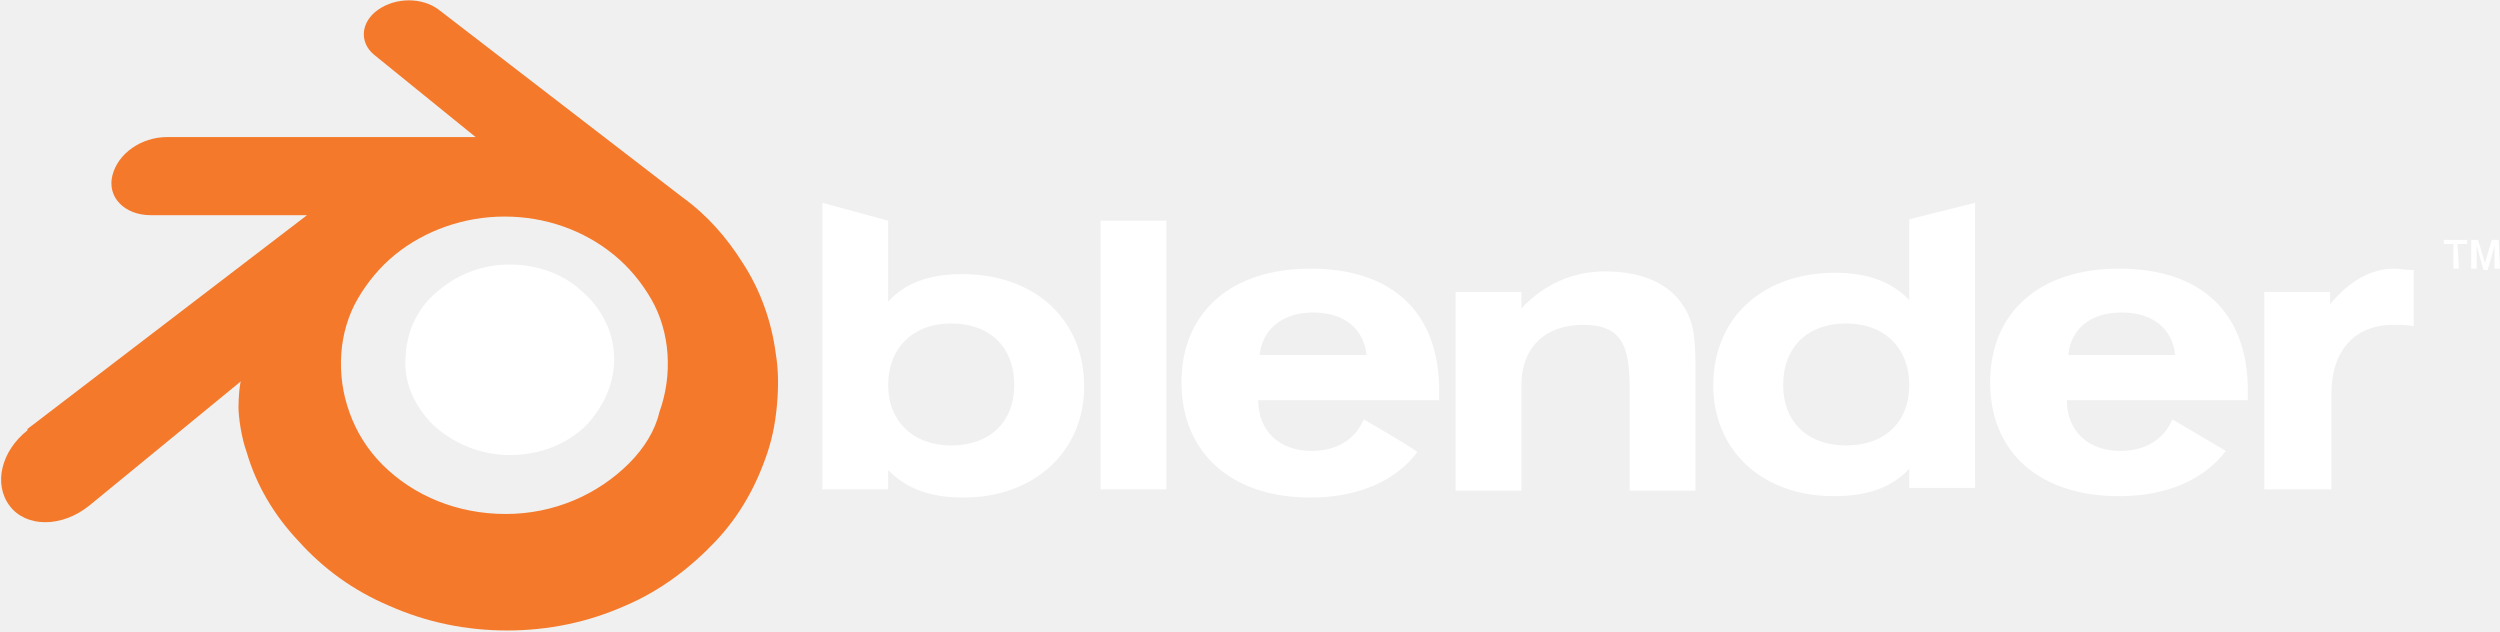
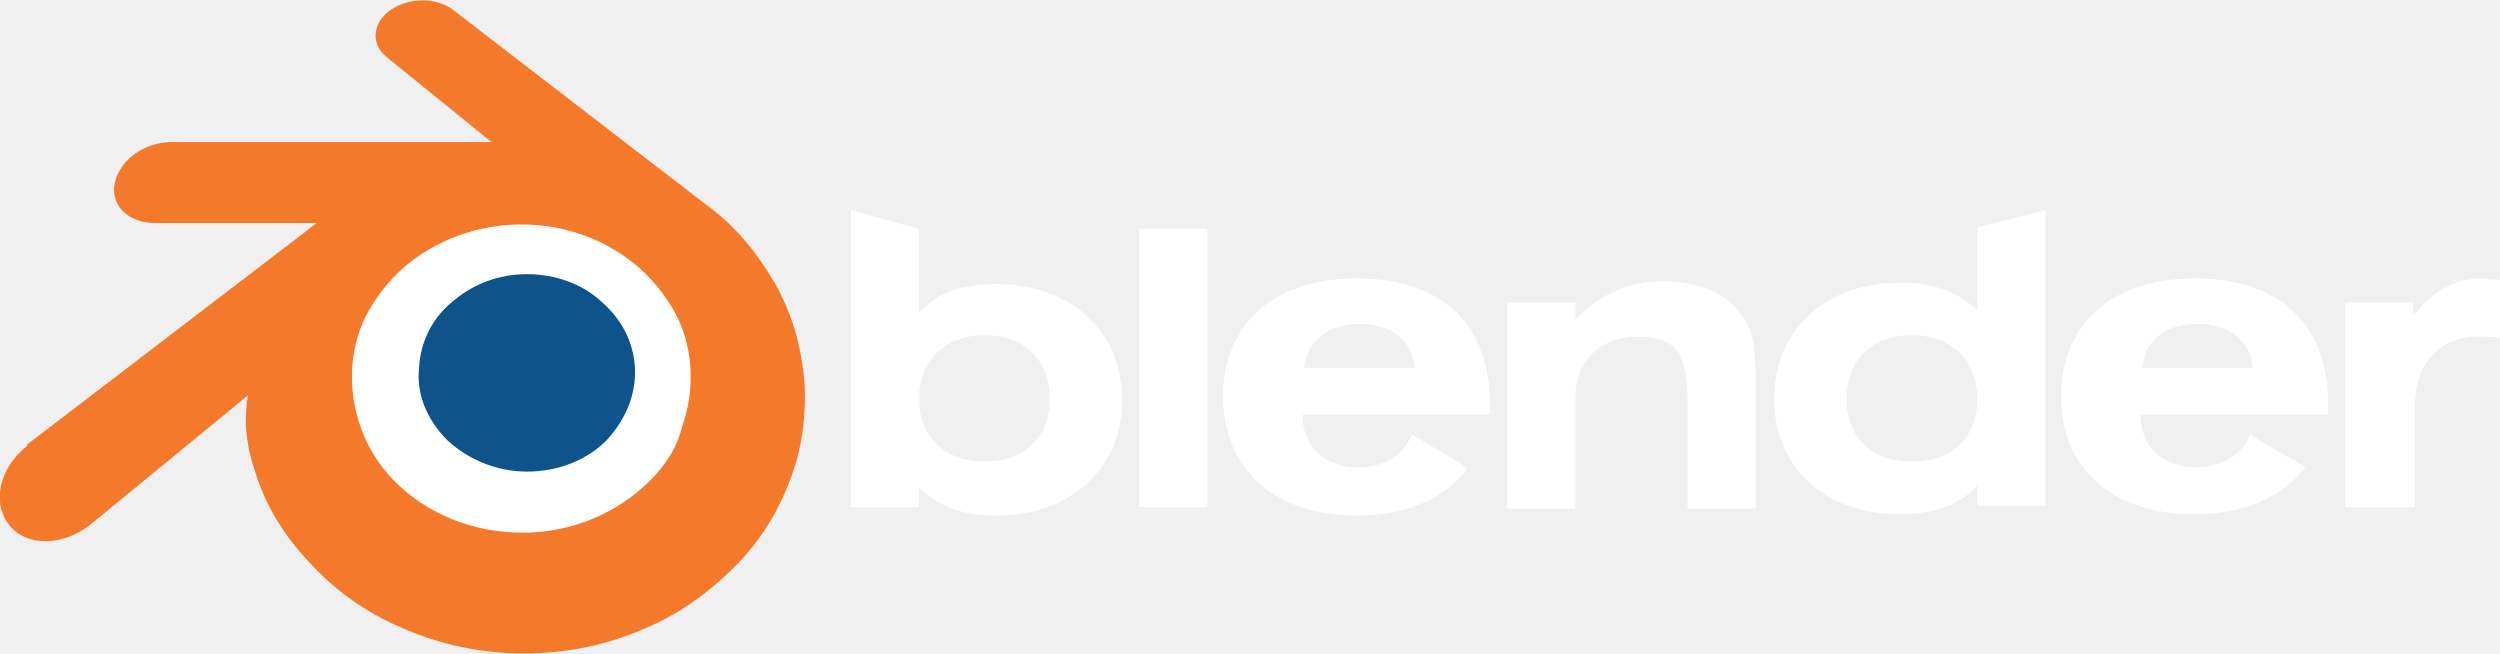
- <svg xmlns="http://www.w3.org/2000/svg" version="1.1" id="Layer_1" x="0px" y="0px" viewBox="0 0 182.4 46.1" style="enable-background:new 0 0 182.4 46.1;" xml:space="preserve">
+ <svg xmlns="http://www.w3.org/2000/svg" version="1.1" id="Layer_1" x="0px" y="0px" viewBox="0 0 176 46" style="enable-background:new 0 0 176 46;" xml:space="preserve">
  <style type="text/css">
	.st0{fill:#FFFFFF;}
- 	.st1{fill:#F4792B;}
+ 	.st1{fill:#0E548B;}
+ 	.st2{fill:#F4792B;}
</style>
-   <path class="st0" d="M29.6,25.9c0.1-1.9,1-3.6,2.4-4.7c1.4-1.2,3.2-1.9,5.2-1.9c2,0,3.9,0.7,5.2,1.9c1.4,1.2,2.3,2.8,2.4,4.7  c0.1,1.9-0.7,3.7-2,5.1c-1.4,1.4-3.4,2.2-5.6,2.2S33,32.3,31.6,31C30.2,29.6,29.4,27.8,29.6,25.9z" />
-   <path class="st1" d="M17.4,29.7c0,0.7,0.2,2.2,0.6,3.3c0.7,2.4,2,4.6,3.8,6.5c1.8,2,4,3.6,6.6,4.7c2.7,1.2,5.6,1.8,8.6,1.8  c3,0,5.9-0.6,8.6-1.8c2.6-1.1,4.8-2.8,6.6-4.7c1.8-1.9,3-4.1,3.8-6.5c0.4-1.2,0.6-2.4,0.7-3.6c0.1-1.2,0.1-2.4-0.1-3.6  c-0.3-2.3-1.1-4.6-2.4-6.6c-1.2-1.9-2.6-3.5-4.4-4.8l0,0L32,0.7c0,0,0,0,0,0c-1.2-0.9-3.1-0.9-4.4,0c-1.3,0.9-1.4,2.4-0.3,3.3l0,0  l7.4,6l-22.5,0h0c-1.9,0-3.6,1.2-4,2.8c-0.4,1.6,0.9,2.9,2.8,2.9l0,0l11.4,0L2,31.3L2,31.4c-1.9,1.5-2.5,3.9-1.3,5.5  c1.2,1.6,3.8,1.6,5.8,0l11.1-9.1C17.5,27.8,17.4,29,17.4,29.7z M45.9,33.8c-2.3,2.3-5.5,3.7-9,3.7c-3.5,0-6.7-1.3-9-3.6  c-1.1-1.1-1.9-2.4-2.4-3.8c-0.5-1.4-0.7-2.8-0.6-4.3c0.1-1.4,0.5-2.8,1.2-4c0.7-1.2,1.6-2.3,2.7-3.2c2.2-1.8,5.1-2.8,8-2.8  c3,0,5.8,1,8,2.8c1.1,0.9,2,2,2.7,3.2c0.7,1.2,1.1,2.6,1.2,4c0.1,1.5-0.1,2.9-0.6,4.3C47.8,31.4,47,32.7,45.9,33.8z" />
-   <path class="st0" d="M150.9,25.9c0.2-1.9,1.6-3.1,3.9-3.1c2.3,0,3.7,1.2,3.9,3.1H150.9z M158.5,30.6c-0.6,1.4-1.9,2.3-3.8,2.3  c-2.3,0-3.9-1.4-3.9-3.7H164v-0.7c0-5.7-3.4-8.9-9.4-8.9c-5.8,0-9.4,3.2-9.4,8.3c0,5.1,3.6,8.3,9.4,8.3c3.5,0,6.2-1.2,7.8-3.3  L158.5,30.6z M91.9,25.9c0.2-1.9,1.7-3.1,3.9-3.1c2.3,0,3.7,1.2,3.9,3.1H91.9z M99.5,30.6c-0.6,1.4-1.9,2.3-3.8,2.3  c-2.3,0-3.9-1.4-3.9-3.7H105v-0.7c0-5.7-3.4-8.9-9.4-8.9c-5.8,0-9.4,3.2-9.4,8.3c0,5.1,3.6,8.4,9.4,8.4c3.5,0,6.2-1.2,7.8-3.3  C103.5,32.9,99.5,30.6,99.5,30.6z M80.3,16.1h4.8v19.6h-4.8V16.1z M106.2,21.3h4.8v1.2c1.7-1.8,3.8-2.7,6.1-2.7  c2.7,0,4.7,0.9,5.7,2.5c0.9,1.3,0.9,2.9,0.9,4.9v8.6h-4.8v-7.5c0-3.1-0.6-4.6-3.4-4.6c-2.8,0-4.5,1.7-4.5,4.4v7.7h-4.8L106.2,21.3  L106.2,21.3z M139.3,28.1c0,2.7-1.8,4.4-4.6,4.4c-2.8,0-4.6-1.7-4.6-4.4c0-2.8,1.8-4.5,4.6-4.5C137.5,23.6,139.3,25.4,139.3,28.1z   M139.3,21.9c-1.2-1.3-3-2-5.4-2c-5.3,0-8.9,3.3-8.9,8.2c0,4.8,3.6,8.1,8.8,8.1c2.4,0,4.2-0.6,5.5-2v1.4h4.8V14.8l-4.8,1.2  C139.3,16.1,139.3,21.9,139.3,21.9z M69.4,23.6c2.8,0,4.6,1.7,4.6,4.5c0,2.7-1.8,4.4-4.6,4.4c-2.8,0-4.6-1.8-4.6-4.4  C64.8,25.4,66.6,23.6,69.4,23.6z M64.8,16.1L60,14.8v20.9h4.8v-1.4c1.4,1.4,3.1,2,5.5,2c5.2,0,8.8-3.4,8.8-8.1  c0-4.9-3.6-8.2-8.9-8.2c-2.5,0-4.2,0.7-5.4,2C64.8,21.9,64.8,16.1,64.8,16.1z M165.2,35.7V21.3h4.8v0.9c1.4-1.7,3-2.6,4.7-2.6  c0.3,0,0.8,0.1,1.4,0.1v4.1c-0.5-0.1-1-0.1-1.5-0.1c-2.8,0-4.5,1.9-4.5,5v7H165.2z M182.4,19.6H182l0-1.3l0-0.4l-0.1,0.4l-0.4,1.4  h-0.3l-0.4-1.4l-0.1-0.4l0,0.4l0,1.3h-0.4v-2.1h0.5l0.5,1.7l0.5-1.7h0.5L182.4,19.6L182.4,19.6z M179.4,19.6h-0.4v-1.8h-0.7v-0.3  h1.7v0.3h-0.7L179.4,19.6L179.4,19.6z" />
+   <path class="st0" d="M24.1,26.1c0.2-3.2,1.7-6,4-7.8c2.3-2,5.3-3.2,8.6-3.2c3.3,0,6.5,1.2,8.6,3.2c2.3,2,3.8,4.6,4,7.8  s-1.2,6.1-3.3,8.5c-2.3,2.3-5.6,3.7-9.3,3.7s-7-1.5-9.3-3.7C25.1,32.2,23.8,29.2,24.1,26.1z" />
+   <path class="st1" d="M29.5,25.9c0.1-1.9,1-3.6,2.4-4.7c1.4-1.2,3.2-1.9,5.2-1.9s3.9,0.7,5.2,1.9c1.4,1.2,2.3,2.8,2.4,4.7  c0.1,1.9-0.7,3.7-2,5.1c-1.4,1.4-3.4,2.2-5.6,2.2s-4.2-0.9-5.6-2.2C30.1,29.6,29.3,27.8,29.5,25.9z" />
+   <path class="st2" d="M17.3,29.7c0,0.7,0.2,2.2,0.6,3.3c0.7,2.4,2,4.6,3.8,6.5c1.8,2,4,3.6,6.6,4.7c2.7,1.2,5.6,1.8,8.6,1.8  s5.9-0.6,8.6-1.8c2.6-1.1,4.8-2.8,6.6-4.7s3-4.1,3.8-6.5c0.4-1.2,0.6-2.4,0.7-3.6c0.1-1.2,0.1-2.4-0.1-3.6c-0.3-2.3-1.1-4.6-2.4-6.6  c-1.2-1.9-2.6-3.5-4.4-4.8l0,0L31.9,0.7l0,0c-1.2-0.9-3.1-0.9-4.4,0S26.1,3.1,27.2,4l0,0l7.4,6H12.1l0,0c-1.9,0-3.6,1.2-4,2.8  c-0.4,1.6,0.9,2.9,2.8,2.9l0,0h11.4L1.9,31.3v0.1c-1.9,1.5-2.5,3.9-1.3,5.5c1.2,1.6,3.8,1.6,5.8,0l11.1-9.1  C17.4,27.8,17.3,29,17.3,29.7z M45.8,33.8c-2.3,2.3-5.5,3.7-9,3.7s-6.7-1.3-9-3.6c-1.1-1.1-1.9-2.4-2.4-3.8s-0.7-2.8-0.6-4.3  c0.1-1.4,0.5-2.8,1.2-4s1.6-2.3,2.7-3.2c2.2-1.8,5.1-2.8,8-2.8c3,0,5.8,1,8,2.8c1.1,0.9,2,2,2.7,3.2s1.1,2.6,1.2,4  c0.1,1.5-0.1,2.9-0.6,4.3C47.7,31.4,46.9,32.7,45.8,33.8z" />
+   <path class="st0" d="M150.8,25.9c0.2-1.9,1.6-3.1,3.9-3.1c2.3,0,3.7,1.2,3.9,3.1H150.8z M158.4,30.6c-0.6,1.4-1.9,2.3-3.8,2.3  c-2.3,0-3.9-1.4-3.9-3.7h13.2v-0.7c0-5.7-3.4-8.9-9.4-8.9c-5.8,0-9.4,3.2-9.4,8.3s3.6,8.3,9.4,8.3c3.5,0,6.2-1.2,7.8-3.3L158.4,30.6  z M91.8,25.9c0.2-1.9,1.7-3.1,3.9-3.1c2.3,0,3.7,1.2,3.9,3.1H91.8z M99.4,30.6c-0.6,1.4-1.9,2.3-3.8,2.3c-2.3,0-3.9-1.4-3.9-3.7  h13.2v-0.7c0-5.7-3.4-8.9-9.4-8.9c-5.8,0-9.4,3.2-9.4,8.3s3.6,8.4,9.4,8.4c3.5,0,6.2-1.2,7.8-3.3C103.4,32.9,99.4,30.6,99.4,30.6z   M80.2,16.1H85v19.6h-4.8V16.1z M106.1,21.3h4.8v1.2c1.7-1.8,3.8-2.7,6.1-2.7c2.7,0,4.7,0.9,5.7,2.5c0.9,1.3,0.9,2.9,0.9,4.9v8.6  h-4.8v-7.5c0-3.1-0.6-4.6-3.4-4.6s-4.5,1.7-4.5,4.4v7.7h-4.8L106.1,21.3L106.1,21.3z M139.2,28.1c0,2.7-1.8,4.4-4.6,4.4  s-4.6-1.7-4.6-4.4c0-2.8,1.8-4.5,4.6-4.5S139.2,25.4,139.2,28.1z M139.2,21.9c-1.2-1.3-3-2-5.4-2c-5.3,0-8.9,3.3-8.9,8.2  c0,4.8,3.6,8.1,8.8,8.1c2.4,0,4.2-0.6,5.5-2v1.4h4.8V14.8l-4.8,1.2C139.2,16.1,139.2,21.9,139.2,21.9z M69.3,23.6  c2.8,0,4.6,1.7,4.6,4.5c0,2.7-1.8,4.4-4.6,4.4c-2.8,0-4.6-1.8-4.6-4.4C64.7,25.4,66.5,23.6,69.3,23.6z M64.7,16.1l-4.8-1.3v20.9h4.8  v-1.4c1.4,1.4,3.1,2,5.5,2c5.2,0,8.8-3.4,8.8-8.1c0-4.9-3.6-8.2-8.9-8.2c-2.5,0-4.2,0.7-5.4,2C64.7,21.9,64.7,16.1,64.7,16.1z   M165.1,35.7V21.3h4.8v0.9c1.4-1.7,3-2.6,4.7-2.6c0.3,0,0.8,0.1,1.4,0.1v4.1c-0.5-0.1-1-0.1-1.5-0.1c-2.8,0-4.5,1.9-4.5,5v7  C170,35.7,165.1,35.7,165.1,35.7z" />
</svg>
